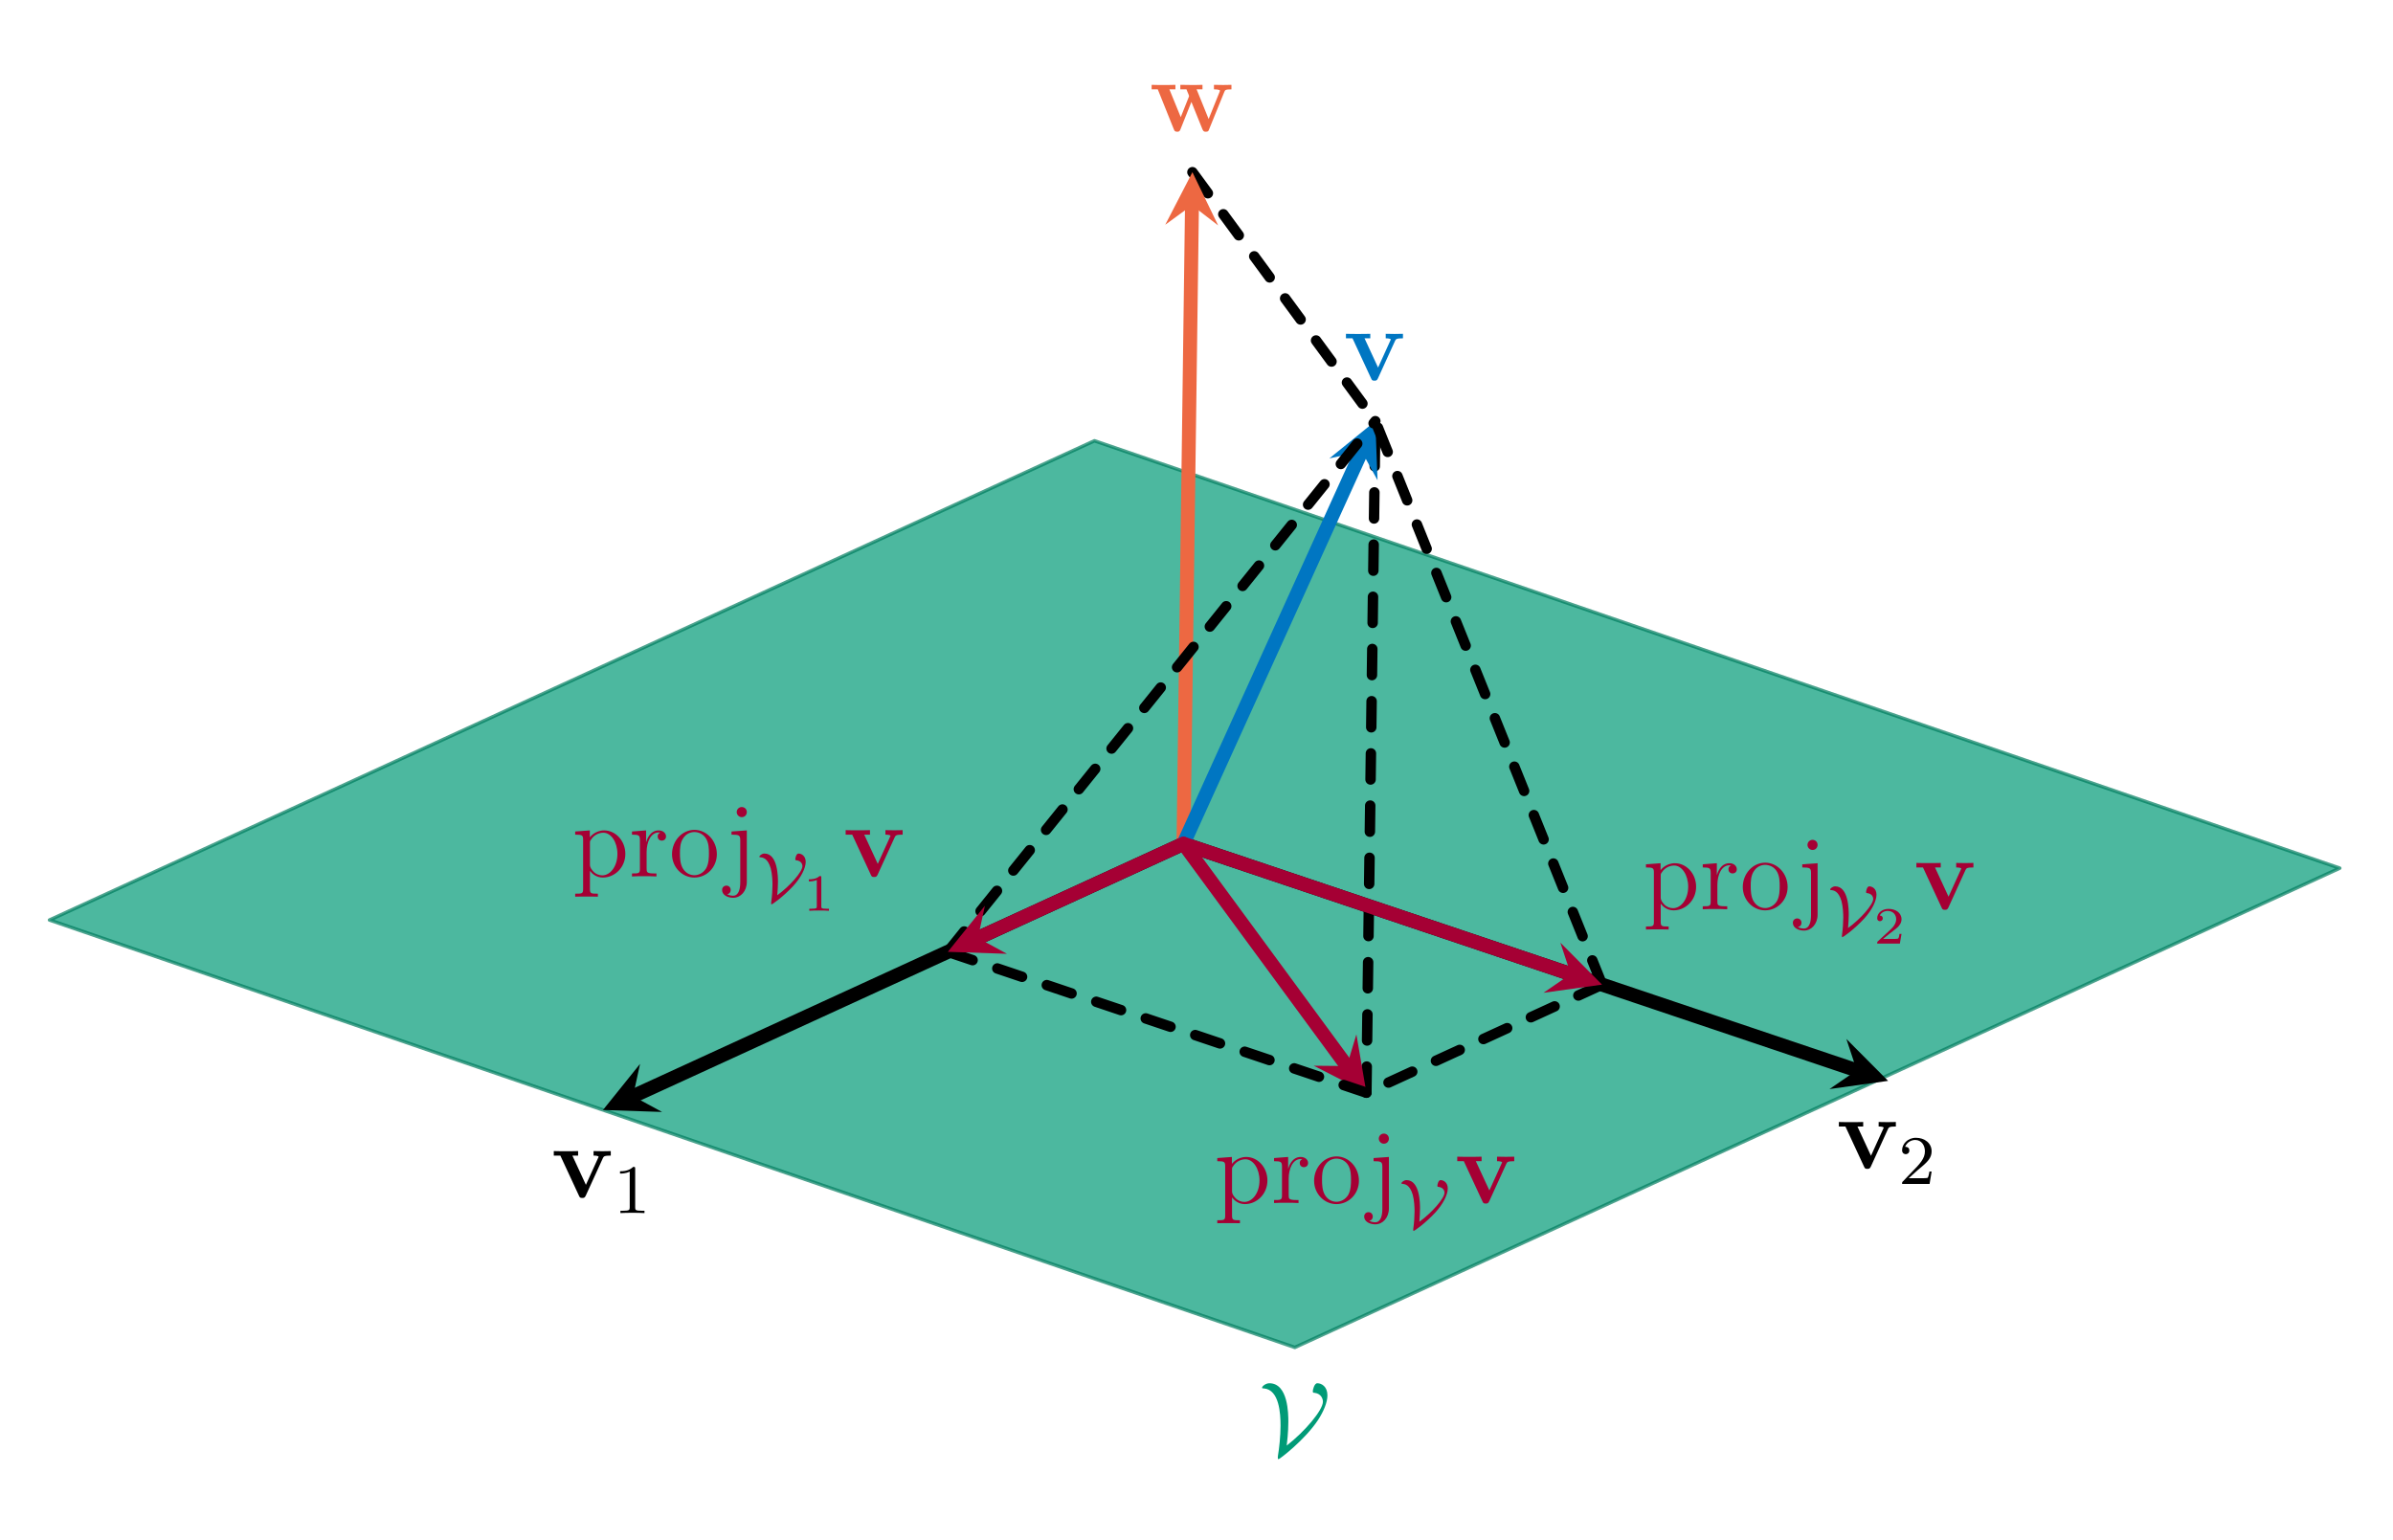
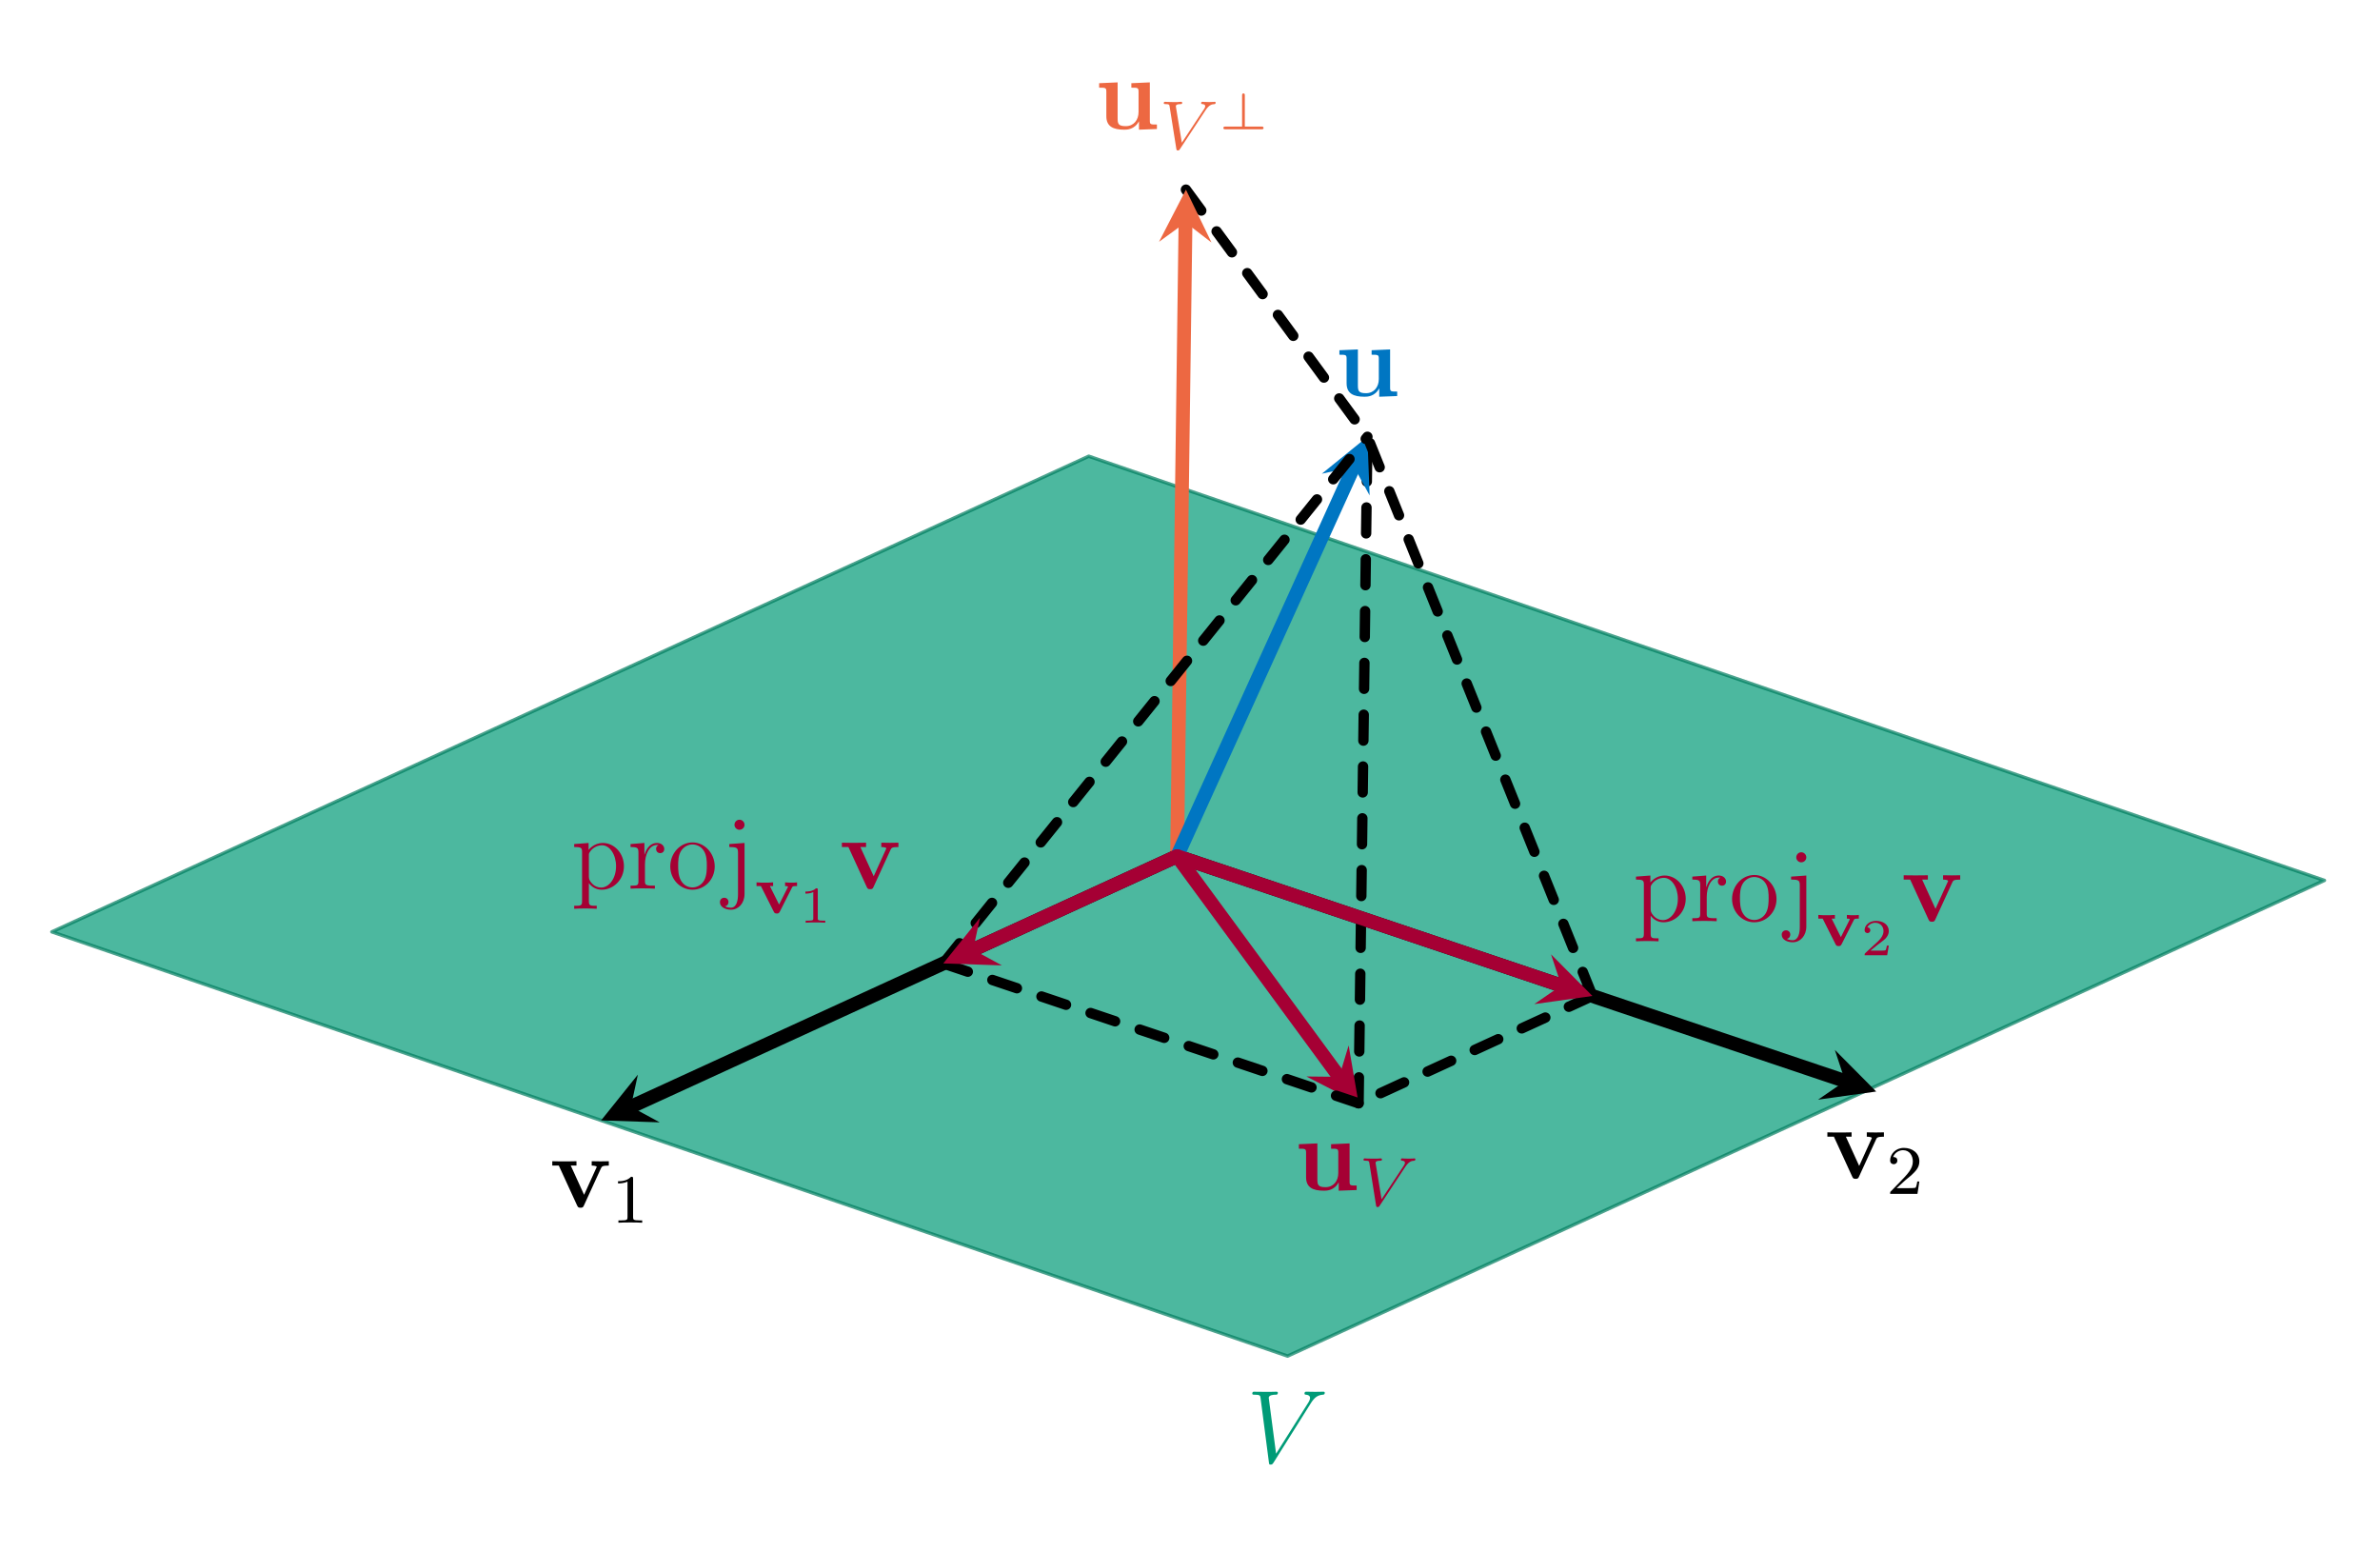
- <svg xmlns="http://www.w3.org/2000/svg" xmlns:xlink="http://www.w3.org/1999/xlink" width="273.574pt" height="175.999pt" viewBox="0 0 273.574 175.999" version="1.2">
+ <svg xmlns="http://www.w3.org/2000/svg" xmlns:xlink="http://www.w3.org/1999/xlink" width="273.574pt" height="178.302pt" viewBox="0 0 273.574 178.302" version="1.2">
  <defs>
    <g>
      <symbol overflow="visible" id="glyph0-0">
        <path style="stroke:none;" d="" />
      </symbol>
      <symbol overflow="visible" id="glyph0-1">
-         <path style="stroke:none;" d="M 3.219 -1.031 C 3.406 -2.5 3.406 -3.562 3.406 -3.75 C 3.406 -4.594 3.406 -8.156 1.234 -8.156 C 0.828 -8.156 0.406 -7.812 0.406 -7.656 C 0.406 -7.562 0.469 -7.562 0.625 -7.562 C 2.375 -7.406 2.516 -4.672 2.516 -3.312 C 2.516 -2.109 2.359 -0.688 2.219 0.125 C 2.203 0.266 2.203 0.281 2.203 0.328 C 2.203 0.391 2.203 0.531 2.281 0.531 C 2.406 0.531 5.297 -1.672 6.812 -3.969 C 7.422 -4.906 7.875 -5.969 7.875 -6.766 C 7.875 -7.781 7.203 -8.156 6.719 -8.156 C 6.375 -8.156 6.203 -7.406 6.203 -7.25 C 6.203 -7.062 6.266 -7.062 6.406 -7.062 C 7.203 -6.953 7.359 -6.328 7.359 -6.047 C 7.359 -5.078 5.281 -2.625 3.219 -1.031 Z M 3.219 -1.031 " />
+         <path style="stroke:none;" d="M 7.375 -6.812 C 7.781 -7.453 8.141 -7.734 8.75 -7.781 C 8.875 -7.797 8.969 -7.797 8.969 -8.016 C 8.969 -8.062 8.938 -8.125 8.828 -8.125 C 8.625 -8.125 8.109 -8.109 7.891 -8.109 C 7.547 -8.109 7.188 -8.125 6.859 -8.125 C 6.766 -8.125 6.641 -8.125 6.641 -7.906 C 6.641 -7.797 6.75 -7.781 6.797 -7.781 C 7.234 -7.75 7.281 -7.531 7.281 -7.391 C 7.281 -7.219 7.125 -6.938 7.109 -6.922 L 3.375 -1 L 2.531 -7.422 C 2.531 -7.766 3.156 -7.781 3.281 -7.781 C 3.469 -7.781 3.578 -7.781 3.578 -8.016 C 3.578 -8.125 3.438 -8.125 3.406 -8.125 C 3.203 -8.125 2.969 -8.109 2.766 -8.109 L 2.094 -8.109 C 1.219 -8.109 0.875 -8.125 0.859 -8.125 C 0.781 -8.125 0.641 -8.125 0.641 -7.922 C 0.641 -7.781 0.719 -7.781 0.922 -7.781 C 1.531 -7.781 1.562 -7.672 1.594 -7.375 L 2.547 -0.031 C 2.578 0.219 2.578 0.25 2.75 0.25 C 2.891 0.25 2.953 0.219 3.078 0.031 Z M 7.375 -6.812 " />
      </symbol>
      <symbol overflow="visible" id="glyph1-0">
        <path style="stroke:none;" d="" />
      </symbol>
      <symbol overflow="visible" id="glyph1-1">
-         <path style="stroke:none;" d="M 8.594 -4.5 C 8.672 -4.703 8.719 -4.781 9.406 -4.781 L 9.406 -5.297 C 9.062 -5.281 8.906 -5.281 8.469 -5.281 C 7.984 -5.281 7.828 -5.281 7.406 -5.297 L 7.406 -4.781 C 7.516 -4.781 8.094 -4.781 8.094 -4.625 C 8.094 -4.625 8.094 -4.609 8.047 -4.484 L 6.797 -1.391 L 5.422 -4.781 L 6.094 -4.781 L 6.094 -5.297 C 5.812 -5.281 5.109 -5.281 4.781 -5.281 C 4.172 -5.281 4.156 -5.281 3.562 -5.297 L 3.562 -4.781 L 4.266 -4.781 C 4.297 -4.688 4.359 -4.531 4.406 -4.422 C 4.438 -4.359 4.562 -4.078 4.562 -4.016 C 4.562 -3.984 4.531 -3.906 4.516 -3.875 L 3.609 -1.609 L 2.312 -4.781 L 3 -4.781 L 3 -5.297 C 2.719 -5.281 1.906 -5.281 1.594 -5.281 C 1.203 -5.281 0.625 -5.281 0.281 -5.297 L 0.281 -4.781 L 0.984 -4.781 L 2.812 -0.234 C 2.891 -0.031 2.938 0.062 3.203 0.062 C 3.328 0.062 3.469 0.062 3.562 -0.172 L 4.828 -3.344 L 6.094 -0.203 C 6.203 0.062 6.344 0.062 6.484 0.062 C 6.75 0.062 6.781 -0.016 6.859 -0.234 Z M 8.594 -4.5 " />
+         <path style="stroke:none;" d="M 4.203 -5.266 L 4.203 -4.75 C 4.938 -4.75 5.031 -4.75 5.031 -4.281 L 5.031 -1.953 C 5.031 -1.047 4.484 -0.328 3.562 -0.328 C 2.672 -0.328 2.625 -0.625 2.625 -1.281 L 2.625 -5.359 L 0.5 -5.266 L 0.5 -4.75 C 1.234 -4.75 1.328 -4.75 1.328 -4.281 L 1.328 -1.469 C 1.328 -0.281 2.125 0.078 3.391 0.078 C 3.672 0.078 4.562 0.078 5.078 -0.891 L 5.078 0.078 L 7.141 0 L 7.141 -0.516 C 6.406 -0.516 6.328 -0.516 6.328 -0.969 L 6.328 -5.359 Z M 4.203 -5.266 " />
      </symbol>
      <symbol overflow="visible" id="glyph1-2">
-         <path style="stroke:none;" d="M 5.906 -4.516 C 6 -4.688 6.047 -4.781 6.797 -4.781 L 6.797 -5.297 C 6.359 -5.281 6.344 -5.281 5.844 -5.281 C 5.531 -5.281 5.5 -5.281 4.828 -5.297 L 4.828 -4.781 C 5.141 -4.781 5.406 -4.734 5.406 -4.641 C 5.406 -4.625 5.406 -4.625 5.344 -4.5 L 3.953 -1.438 L 2.406 -4.781 L 3.062 -4.781 L 3.062 -5.297 C 2.797 -5.281 1.953 -5.281 1.641 -5.281 C 1.297 -5.281 0.594 -5.281 0.281 -5.297 L 0.281 -4.781 L 1.031 -4.781 L 3.141 -0.234 C 3.25 0 3.266 0.062 3.547 0.062 C 3.734 0.062 3.828 0.031 3.938 -0.203 Z M 5.906 -4.516 " />
+         <path style="stroke:none;" d="M 5.891 -4.5 C 5.984 -4.672 6.031 -4.781 6.781 -4.781 L 6.781 -5.281 C 6.344 -5.266 6.328 -5.266 5.828 -5.266 C 5.516 -5.266 5.484 -5.266 4.812 -5.281 L 4.812 -4.781 C 5.125 -4.781 5.391 -4.719 5.391 -4.625 C 5.391 -4.625 5.391 -4.609 5.328 -4.484 L 3.938 -1.422 L 2.406 -4.781 L 3.062 -4.781 L 3.062 -5.281 C 2.781 -5.266 1.953 -5.266 1.625 -5.266 C 1.281 -5.266 0.594 -5.266 0.281 -5.281 L 0.281 -4.781 L 1.031 -4.781 L 3.125 -0.219 C 3.234 0 3.266 0.062 3.531 0.062 C 3.734 0.062 3.828 0.031 3.922 -0.203 Z M 5.891 -4.5 " />
      </symbol>
      <symbol overflow="visible" id="glyph2-0">
        <path style="stroke:none;" d="" />
      </symbol>
      <symbol overflow="visible" id="glyph2-1">
-         <path style="stroke:none;" d="M 2.5 -5.062 C 2.5 -5.281 2.484 -5.281 2.266 -5.281 C 1.938 -4.969 1.516 -4.781 0.766 -4.781 L 0.766 -4.516 C 0.984 -4.516 1.406 -4.516 1.875 -4.734 L 1.875 -0.656 C 1.875 -0.359 1.844 -0.266 1.094 -0.266 L 0.812 -0.266 L 0.812 0 C 1.141 -0.031 1.828 -0.031 2.172 -0.031 C 2.531 -0.031 3.234 -0.031 3.562 0 L 3.562 -0.266 L 3.281 -0.266 C 2.516 -0.266 2.5 -0.359 2.5 -0.656 Z M 2.5 -5.062 " />
-       </symbol>
-       <symbol overflow="visible" id="glyph2-2">
-         <path style="stroke:none;" d="M 2.25 -1.625 C 2.375 -1.734 2.703 -2 2.828 -2.109 C 3.328 -2.562 3.797 -3 3.797 -3.734 C 3.797 -4.672 3 -5.281 2 -5.281 C 1.047 -5.281 0.422 -4.562 0.422 -3.859 C 0.422 -3.469 0.734 -3.406 0.844 -3.406 C 1.016 -3.406 1.25 -3.531 1.25 -3.828 C 1.25 -4.25 0.859 -4.25 0.766 -4.25 C 1 -4.828 1.531 -5.031 1.922 -5.031 C 2.656 -5.031 3.031 -4.391 3.031 -3.734 C 3.031 -2.906 2.453 -2.297 1.516 -1.344 L 0.516 -0.297 C 0.422 -0.219 0.422 -0.203 0.422 0 L 3.562 0 L 3.797 -1.422 L 3.547 -1.422 C 3.516 -1.266 3.453 -0.859 3.359 -0.719 C 3.312 -0.656 2.719 -0.656 2.578 -0.656 L 1.172 -0.656 Z M 2.25 -1.625 " />
+         <path style="stroke:none;" d="M 5.312 -4.484 C 5.719 -5.078 6.016 -5.141 6.328 -5.156 C 6.422 -5.172 6.453 -5.25 6.453 -5.312 C 6.453 -5.328 6.438 -5.422 6.344 -5.422 C 6.25 -5.422 6.281 -5.391 5.703 -5.391 C 5.188 -5.391 4.984 -5.422 4.938 -5.422 C 4.906 -5.422 4.781 -5.422 4.781 -5.266 C 4.781 -5.172 4.891 -5.156 4.922 -5.156 C 5.141 -5.141 5.25 -5.062 5.25 -4.922 C 5.25 -4.797 5.172 -4.688 5.141 -4.625 L 2.562 -0.719 L 1.891 -4.797 C 1.891 -4.875 1.875 -4.906 1.875 -4.938 C 1.875 -5.047 2 -5.156 2.406 -5.156 C 2.5 -5.156 2.609 -5.156 2.609 -5.312 C 2.609 -5.344 2.578 -5.422 2.469 -5.422 C 2.406 -5.422 2.094 -5.406 2.031 -5.391 L 1.531 -5.391 C 0.812 -5.391 0.703 -5.422 0.641 -5.422 C 0.609 -5.422 0.484 -5.422 0.484 -5.266 C 0.484 -5.156 0.594 -5.156 0.703 -5.156 C 1.109 -5.156 1.125 -5.094 1.156 -4.891 L 1.922 -0.062 C 1.953 0.109 1.953 0.172 2.109 0.172 C 2.25 0.172 2.297 0.094 2.344 0.016 Z M 5.312 -4.484 " />
      </symbol>
      <symbol overflow="visible" id="glyph3-0">
        <path style="stroke:none;" d="" />
      </symbol>
      <symbol overflow="visible" id="glyph3-1">
-         <path style="stroke:none;" d="M 2.922 1.969 C 2.156 1.969 2.016 1.969 2.016 1.438 L 2.016 -0.641 C 2.234 -0.344 2.719 0.125 3.484 0.125 C 4.859 0.125 6.062 -1.031 6.062 -2.578 C 6.062 -4.094 4.938 -5.266 3.641 -5.266 C 2.594 -5.266 2.031 -4.516 2 -4.469 L 2 -5.266 L 0.328 -5.141 L 0.328 -4.781 C 1.172 -4.781 1.234 -4.703 1.234 -4.172 L 1.234 1.438 C 1.234 1.969 1.109 1.969 0.328 1.969 L 0.328 2.312 C 0.641 2.297 1.297 2.297 1.625 2.297 C 1.969 2.297 2.609 2.297 2.922 2.312 Z M 2.016 -3.812 C 2.016 -4.031 2.016 -4.047 2.156 -4.234 C 2.5 -4.781 3.094 -5 3.547 -5 C 4.438 -5 5.156 -3.922 5.156 -2.578 C 5.156 -1.156 4.344 -0.125 3.422 -0.125 C 3.062 -0.125 2.703 -0.281 2.469 -0.5 C 2.203 -0.781 2.016 -1.016 2.016 -1.344 Z M 2.016 -3.812 " />
-       </symbol>
-       <symbol overflow="visible" id="glyph3-2">
-         <path style="stroke:none;" d="M 2 -2.781 C 2 -3.938 2.469 -5.031 3.391 -5.031 C 3.484 -5.031 3.516 -5.031 3.562 -5.016 C 3.469 -4.969 3.266 -4.891 3.266 -4.578 C 3.266 -4.219 3.547 -4.094 3.734 -4.094 C 3.969 -4.094 4.219 -4.25 4.219 -4.578 C 4.219 -4.938 3.891 -5.266 3.375 -5.266 C 2.359 -5.266 2.016 -4.172 1.953 -3.938 L 1.938 -3.938 L 1.938 -5.266 L 0.328 -5.141 L 0.328 -4.781 C 1.141 -4.781 1.234 -4.703 1.234 -4.125 L 1.234 -0.891 C 1.234 -0.344 1.109 -0.344 0.328 -0.344 L 0.328 0 C 0.672 -0.031 1.328 -0.031 1.688 -0.031 C 2 -0.031 2.859 -0.031 3.125 0 L 3.125 -0.344 L 2.891 -0.344 C 2.016 -0.344 2 -0.484 2 -0.906 Z M 2 -2.781 " />
-       </symbol>
-       <symbol overflow="visible" id="glyph3-3">
-         <path style="stroke:none;" d="M 5.484 -2.547 C 5.484 -4.094 4.312 -5.328 2.922 -5.328 C 1.5 -5.328 0.359 -4.062 0.359 -2.547 C 0.359 -1.031 1.547 0.125 2.906 0.125 C 4.328 0.125 5.484 -1.047 5.484 -2.547 Z M 2.922 -0.141 C 2.484 -0.141 1.953 -0.328 1.594 -0.922 C 1.281 -1.453 1.266 -2.156 1.266 -2.656 C 1.266 -3.109 1.266 -3.844 1.641 -4.375 C 1.969 -4.891 2.5 -5.078 2.906 -5.078 C 3.375 -5.078 3.875 -4.875 4.203 -4.406 C 4.578 -3.859 4.578 -3.109 4.578 -2.656 C 4.578 -2.25 4.578 -1.5 4.266 -0.938 C 3.922 -0.375 3.375 -0.141 2.922 -0.141 Z M 2.922 -0.141 " />
-       </symbol>
-       <symbol overflow="visible" id="glyph3-4">
-         <path style="stroke:none;" d="M 2.422 -7.359 C 2.422 -7.719 2.141 -7.938 1.844 -7.938 C 1.516 -7.938 1.266 -7.672 1.266 -7.359 C 1.266 -7.047 1.531 -6.781 1.844 -6.781 C 2.203 -6.781 2.422 -7.062 2.422 -7.359 Z M 0.672 -5.141 L 0.672 -4.781 C 1.562 -4.781 1.672 -4.703 1.672 -4.125 L 1.672 0.656 C 1.672 1.312 1.547 2.203 0.844 2.203 C 0.828 2.203 0.453 2.203 0.172 2.031 C 0.484 1.969 0.578 1.75 0.578 1.547 C 0.578 1.266 0.375 1.047 0.094 1.047 C -0.203 1.047 -0.406 1.266 -0.406 1.547 C -0.406 2.125 0.234 2.438 0.859 2.438 C 1.719 2.438 2.422 1.688 2.422 0.609 L 2.422 -5.266 Z M 0.672 -5.141 " />
+         <path style="stroke:none;" d="M 3.016 -3.891 C 3.016 -3.984 3.016 -4.125 2.859 -4.125 C 2.703 -4.125 2.703 -3.984 2.703 -3.891 L 2.703 -0.312 L 0.797 -0.312 C 0.703 -0.312 0.547 -0.312 0.547 -0.156 C 0.547 0 0.703 0 0.797 0 L 4.922 0 C 5.031 0 5.172 0 5.172 -0.156 C 5.172 -0.312 5.031 -0.312 4.922 -0.312 L 3.016 -0.312 Z M 3.016 -3.891 " />
      </symbol>
      <symbol overflow="visible" id="glyph4-0">
        <path style="stroke:none;" d="" />
      </symbol>
      <symbol overflow="visible" id="glyph4-1">
-         <path style="stroke:none;" d="M 2.328 -0.672 C 2.375 -1.312 2.406 -1.672 2.406 -2.172 C 2.406 -2.734 2.406 -5.438 0.859 -5.438 C 0.562 -5.438 0.281 -5.188 0.281 -5.078 C 0.281 -5.016 0.344 -5.016 0.375 -5.016 C 0.656 -4.984 1.234 -4.938 1.578 -3.75 C 1.75 -3.109 1.781 -2.281 1.781 -1.875 C 1.781 -1.344 1.734 -0.562 1.641 0.078 C 1.625 0.219 1.625 0.234 1.625 0.25 C 1.625 0.312 1.641 0.375 1.688 0.375 C 1.75 0.375 2.984 -0.469 4.156 -1.734 C 5.047 -2.703 5.578 -3.766 5.578 -4.484 C 5.578 -5.188 5.078 -5.438 4.75 -5.438 C 4.5 -5.438 4.391 -4.922 4.391 -4.812 C 4.391 -4.672 4.438 -4.672 4.484 -4.672 C 5.203 -4.594 5.203 -4.047 5.203 -4 C 5.203 -3.344 3.734 -1.688 2.328 -0.672 Z M 2.328 -0.672 " />
+         <path style="stroke:none;" d="M 2.5 -5.062 C 2.5 -5.266 2.469 -5.281 2.266 -5.281 C 1.938 -4.953 1.516 -4.766 0.766 -4.766 L 0.766 -4.516 C 0.969 -4.516 1.406 -4.516 1.859 -4.719 L 1.859 -0.656 C 1.859 -0.359 1.844 -0.266 1.094 -0.266 L 0.812 -0.266 L 0.812 0 C 1.141 -0.031 1.812 -0.031 2.172 -0.031 C 2.531 -0.031 3.219 -0.031 3.547 0 L 3.547 -0.266 L 3.266 -0.266 C 2.516 -0.266 2.5 -0.359 2.5 -0.656 Z M 2.5 -5.062 " />
+       </symbol>
+       <symbol overflow="visible" id="glyph4-2">
+         <path style="stroke:none;" d="M 2.234 -1.625 C 2.359 -1.734 2.703 -2 2.828 -2.109 C 3.312 -2.562 3.781 -3 3.781 -3.719 C 3.781 -4.672 3 -5.281 2 -5.281 C 1.047 -5.281 0.422 -4.562 0.422 -3.844 C 0.422 -3.453 0.734 -3.406 0.844 -3.406 C 1.016 -3.406 1.25 -3.531 1.25 -3.828 C 1.25 -4.234 0.859 -4.234 0.766 -4.234 C 0.984 -4.812 1.531 -5.016 1.906 -5.016 C 2.656 -5.016 3.031 -4.391 3.031 -3.719 C 3.031 -2.891 2.453 -2.297 1.516 -1.328 L 0.516 -0.297 C 0.422 -0.219 0.422 -0.203 0.422 0 L 3.562 0 L 3.781 -1.422 L 3.547 -1.422 C 3.516 -1.266 3.453 -0.859 3.359 -0.719 C 3.312 -0.656 2.703 -0.656 2.578 -0.656 L 1.172 -0.656 Z M 2.234 -1.625 " />
      </symbol>
      <symbol overflow="visible" id="glyph5-0">
        <path style="stroke:none;" d="" />
      </symbol>
      <symbol overflow="visible" id="glyph5-1">
-         <path style="stroke:none;" d="M 2.141 -3.797 C 2.141 -3.969 2.125 -3.969 1.938 -3.969 C 1.547 -3.594 0.938 -3.594 0.719 -3.594 L 0.719 -3.359 C 0.875 -3.359 1.266 -3.359 1.625 -3.516 L 1.625 -0.5 C 1.625 -0.312 1.625 -0.234 1.016 -0.234 L 0.766 -0.234 L 0.766 0 C 1.094 -0.031 1.547 -0.031 1.891 -0.031 C 2.219 -0.031 2.688 -0.031 3.016 0 L 3.016 -0.234 L 2.75 -0.234 C 2.141 -0.234 2.141 -0.312 2.141 -0.5 Z M 2.141 -3.797 " />
+         <path style="stroke:none;" d="M 2.922 1.969 C 2.156 1.969 2.016 1.969 2.016 1.422 L 2.016 -0.641 C 2.219 -0.344 2.719 0.125 3.484 0.125 C 4.844 0.125 6.047 -1.031 6.047 -2.578 C 6.047 -4.078 4.922 -5.25 3.625 -5.25 C 2.578 -5.25 2.031 -4.5 1.984 -4.453 L 1.984 -5.25 L 0.328 -5.125 L 0.328 -4.781 C 1.172 -4.781 1.234 -4.688 1.234 -4.172 L 1.234 1.422 C 1.234 1.969 1.109 1.969 0.328 1.969 L 0.328 2.312 C 0.641 2.281 1.281 2.281 1.625 2.281 C 1.969 2.281 2.609 2.281 2.922 2.312 Z M 2.016 -3.797 C 2.016 -4.031 2.016 -4.031 2.141 -4.234 C 2.5 -4.766 3.078 -4.984 3.531 -4.984 C 4.422 -4.984 5.141 -3.906 5.141 -2.578 C 5.141 -1.156 4.328 -0.125 3.422 -0.125 C 3.047 -0.125 2.703 -0.281 2.469 -0.5 C 2.188 -0.781 2.016 -1.016 2.016 -1.344 Z M 2.016 -3.797 " />
      </symbol>
      <symbol overflow="visible" id="glyph5-2">
-         <path style="stroke:none;" d="M 3.219 -1.109 L 2.984 -1.109 C 2.984 -1.031 2.922 -0.641 2.828 -0.578 C 2.781 -0.531 2.297 -0.531 2.219 -0.531 L 1.109 -0.531 L 1.875 -1.156 C 2.078 -1.312 2.609 -1.703 2.781 -1.875 C 2.969 -2.062 3.219 -2.359 3.219 -2.781 C 3.219 -3.531 2.531 -3.969 1.734 -3.969 C 0.969 -3.969 0.438 -3.469 0.438 -2.906 C 0.438 -2.594 0.688 -2.562 0.75 -2.562 C 0.906 -2.562 1.078 -2.672 1.078 -2.891 C 1.078 -3.016 1 -3.203 0.734 -3.203 C 0.875 -3.516 1.234 -3.734 1.641 -3.734 C 2.281 -3.734 2.609 -3.266 2.609 -2.781 C 2.609 -2.359 2.328 -1.922 1.906 -1.547 L 0.5 -0.25 C 0.438 -0.188 0.438 -0.188 0.438 0 L 3.031 0 Z M 3.219 -1.109 " />
+         <path style="stroke:none;" d="M 1.984 -2.781 C 1.984 -3.922 2.469 -5.016 3.375 -5.016 C 3.484 -5.016 3.5 -5.016 3.547 -5 C 3.453 -4.953 3.266 -4.875 3.266 -4.562 C 3.266 -4.219 3.531 -4.078 3.734 -4.078 C 3.969 -4.078 4.203 -4.234 4.203 -4.562 C 4.203 -4.922 3.875 -5.25 3.375 -5.25 C 2.359 -5.25 2.016 -4.156 1.938 -3.922 L 1.922 -3.922 L 1.922 -5.25 L 0.328 -5.125 L 0.328 -4.781 C 1.141 -4.781 1.234 -4.688 1.234 -4.109 L 1.234 -0.875 C 1.234 -0.344 1.109 -0.344 0.328 -0.344 L 0.328 0 C 0.672 -0.031 1.328 -0.031 1.672 -0.031 C 2 -0.031 2.844 -0.031 3.125 0 L 3.125 -0.344 L 2.875 -0.344 C 2.016 -0.344 1.984 -0.469 1.984 -0.906 Z M 1.984 -2.781 " />
+       </symbol>
+       <symbol overflow="visible" id="glyph5-3">
+         <path style="stroke:none;" d="M 5.469 -2.547 C 5.469 -4.078 4.297 -5.312 2.922 -5.312 C 1.484 -5.312 0.359 -4.047 0.359 -2.547 C 0.359 -1.031 1.547 0.125 2.906 0.125 C 4.312 0.125 5.469 -1.047 5.469 -2.547 Z M 2.922 -0.141 C 2.469 -0.141 1.938 -0.328 1.594 -0.922 C 1.281 -1.453 1.266 -2.156 1.266 -2.656 C 1.266 -3.109 1.266 -3.828 1.625 -4.375 C 1.969 -4.875 2.484 -5.078 2.906 -5.078 C 3.375 -5.078 3.875 -4.859 4.188 -4.391 C 4.562 -3.844 4.562 -3.094 4.562 -2.656 C 4.562 -2.234 4.562 -1.5 4.25 -0.938 C 3.922 -0.375 3.375 -0.141 2.922 -0.141 Z M 2.922 -0.141 " />
+       </symbol>
+       <symbol overflow="visible" id="glyph5-4">
+         <path style="stroke:none;" d="M 2.422 -7.328 C 2.422 -7.688 2.125 -7.922 1.844 -7.922 C 1.516 -7.922 1.266 -7.656 1.266 -7.328 C 1.266 -7.031 1.531 -6.766 1.828 -6.766 C 2.188 -6.766 2.422 -7.047 2.422 -7.328 Z M 0.672 -5.125 L 0.672 -4.781 C 1.562 -4.781 1.672 -4.688 1.672 -4.109 L 1.672 0.656 C 1.672 1.312 1.531 2.188 0.844 2.188 C 0.828 2.188 0.453 2.188 0.172 2.031 C 0.484 1.969 0.578 1.734 0.578 1.531 C 0.578 1.266 0.375 1.047 0.094 1.047 C -0.203 1.047 -0.406 1.266 -0.406 1.547 C -0.406 2.125 0.234 2.422 0.859 2.422 C 1.719 2.422 2.422 1.688 2.422 0.609 L 2.422 -5.25 Z M 0.672 -5.125 " />
+       </symbol>
+       <symbol overflow="visible" id="glyph6-0">
+         <path style="stroke:none;" d="" />
+       </symbol>
+       <symbol overflow="visible" id="glyph6-1">
+         <path style="stroke:none;" d="M 4.312 -2.938 C 4.375 -3.078 4.391 -3.109 4.891 -3.109 L 4.891 -3.531 C 4.594 -3.5 4.578 -3.5 4.234 -3.5 C 4.172 -3.5 3.75 -3.5 3.516 -3.531 L 3.516 -3.109 C 3.719 -3.109 3.781 -3.094 3.859 -3.047 C 3.844 -3.031 3.844 -3.016 3.812 -2.938 L 2.828 -0.984 L 1.766 -3.109 L 2.141 -3.109 L 2.141 -3.531 C 1.656 -3.5 1.578 -3.5 1.172 -3.5 C 0.906 -3.5 0.578 -3.5 0.234 -3.531 L 0.234 -3.109 L 0.734 -3.109 L 2.203 -0.188 C 2.281 -0.047 2.312 0.047 2.562 0.047 C 2.688 0.047 2.812 0.047 2.922 -0.188 Z M 4.312 -2.938 " />
+       </symbol>
+       <symbol overflow="visible" id="glyph7-0">
+         <path style="stroke:none;" d="" />
+       </symbol>
+       <symbol overflow="visible" id="glyph7-1">
+         <path style="stroke:none;" d="M 2.141 -3.781 C 2.141 -3.953 2.109 -3.953 1.938 -3.953 C 1.547 -3.578 0.938 -3.578 0.719 -3.578 L 0.719 -3.344 C 0.875 -3.344 1.266 -3.344 1.625 -3.516 L 1.625 -0.5 C 1.625 -0.312 1.625 -0.234 1.016 -0.234 L 0.75 -0.234 L 0.75 0 C 1.078 -0.031 1.547 -0.031 1.875 -0.031 C 2.219 -0.031 2.672 -0.031 3 0 L 3 -0.234 L 2.75 -0.234 C 2.141 -0.234 2.141 -0.312 2.141 -0.5 Z M 2.141 -3.781 " />
+       </symbol>
+       <symbol overflow="visible" id="glyph7-2">
+         <path style="stroke:none;" d="M 3.203 -1.109 L 2.984 -1.109 C 2.969 -1.031 2.906 -0.641 2.828 -0.578 C 2.781 -0.531 2.297 -0.531 2.219 -0.531 L 1.094 -0.531 L 1.859 -1.156 C 2.062 -1.312 2.594 -1.703 2.781 -1.875 C 2.953 -2.047 3.203 -2.359 3.203 -2.781 C 3.203 -3.531 2.531 -3.953 1.734 -3.953 C 0.969 -3.953 0.422 -3.453 0.422 -2.891 C 0.422 -2.594 0.688 -2.547 0.75 -2.547 C 0.906 -2.547 1.078 -2.656 1.078 -2.875 C 1.078 -3 1 -3.203 0.734 -3.203 C 0.875 -3.5 1.234 -3.734 1.641 -3.734 C 2.266 -3.734 2.594 -3.266 2.594 -2.781 C 2.594 -2.359 2.328 -1.922 1.906 -1.547 L 0.5 -0.25 C 0.438 -0.188 0.422 -0.188 0.422 0 L 3.016 0 Z M 3.203 -1.109 " />
      </symbol>
    </g>
-     <clipPath id="clip1">
-       <path d="M 112 0.137 L 159 0.137 L 159 119 L 112 119 Z M 112 0.137 " />
-     </clipPath>
  </defs>
  <g id="surface1">
-     <path style="fill-rule:nonzero;fill:rgb(0%,60.782%,46.666%);fill-opacity:0.7;stroke-width:0.399;stroke-linecap:butt;stroke-linejoin:round;stroke:rgb(0%,48.624%,37.331%);stroke-opacity:0.7;stroke-miterlimit:10;" d="M 1.276 62.158 L -118.371 7.279 L 24.218 -41.664 L 143.865 13.218 Z M 1.276 62.158 " transform="matrix(0.998445,0,0,-0.998445,123.8471,112.4554)" />
+     <path style="fill-rule:nonzero;fill:rgb(0%,60.782%,46.666%);fill-opacity:0.7;stroke-width:0.399;stroke-linecap:butt;stroke-linejoin:round;stroke:rgb(0%,48.624%,37.331%);stroke-opacity:0.7;stroke-miterlimit:10;" d="M 1.276 62.158 L -118.374 7.28 L 24.221 -41.665 L 143.867 13.217 Z M 1.276 62.158 " transform="matrix(0.996101,0,0,-0.996101,123.8775,114.3494)" />
    <g style="fill:rgb(0%,60.782%,46.666%);fill-opacity:1;">
-       <use xlink:href="#glyph0-1" x="143.88" y="166.306" />
+       <use xlink:href="#glyph0-1" x="143.307" y="168.073" />
    </g>
-     <path style="fill:none;stroke-width:1.196;stroke-linecap:round;stroke-linejoin:miter;stroke:rgb(0%,0%,0%);stroke-opacity:1;stroke-dasharray:2.989,2.989;stroke-miterlimit:10;" d="M 32.414 -12.494 L 33.435 64.403 " transform="matrix(0.998445,0,0,-0.998445,123.8471,112.4554)" />
-     <path style="fill:none;stroke-width:1.196;stroke-linecap:round;stroke-linejoin:miter;stroke:rgb(0%,0%,0%);stroke-opacity:1;stroke-dasharray:2.989,2.989;stroke-miterlimit:10;" d="M 12.493 92.912 L 33.435 64.403 " transform="matrix(0.998445,0,0,-0.998445,123.8471,112.4554)" />
-     <g clip-path="url(#clip1)" clip-rule="nonzero">
-       <path style="fill:none;stroke-width:1.594;stroke-linecap:round;stroke-linejoin:miter;stroke:rgb(92.94%,40.784%,25.882%);stroke-opacity:1;stroke-miterlimit:10;" d="M 11.471 16.015 L 12.442 89.129 " transform="matrix(0.998445,0,0,-0.998445,123.8471,112.4554)" />
+     <path style="fill:none;stroke-width:1.196;stroke-linecap:round;stroke-linejoin:miter;stroke:rgb(0%,0%,0%);stroke-opacity:1;stroke-dasharray:2.989,2.989;stroke-miterlimit:10;" d="M 32.413 -12.496 L 33.433 64.401 " transform="matrix(0.996101,0,0,-0.996101,123.8775,114.3494)" />
+     <path style="fill:none;stroke-width:1.196;stroke-linecap:round;stroke-linejoin:miter;stroke:rgb(0%,0%,0%);stroke-opacity:1;stroke-dasharray:2.989,2.989;stroke-miterlimit:10;" d="M 12.491 92.915 L 33.433 64.401 " transform="matrix(0.996101,0,0,-0.996101,123.8775,114.3494)" />
+     <path style="fill:none;stroke-width:1.594;stroke-linecap:round;stroke-linejoin:miter;stroke:rgb(92.94%,40.784%,25.882%);stroke-opacity:1;stroke-miterlimit:10;" d="M 11.472 16.013 L 12.441 89.127 " transform="matrix(0.996101,0,0,-0.996101,123.8775,114.3494)" />
+     <path style=" stroke:none;fill-rule:nonzero;fill:rgb(92.94%,40.784%,25.882%);fill-opacity:1;" d="M 136.32 21.797 L 133.223 27.793 L 136.27 25.57 L 139.258 27.871 " />
+     <g style="fill:rgb(92.94%,40.784%,25.882%);fill-opacity:1;">
+       <use xlink:href="#glyph1-1" x="125.843" y="14.827" />
    </g>
-     <path style=" stroke:none;fill-rule:nonzero;fill:rgb(92.94%,40.784%,25.882%);fill-opacity:1;" d="M 136.32 19.688 L 133.215 25.695 L 136.27 23.465 L 139.262 25.773 " />
    <g style="fill:rgb(92.94%,40.784%,25.882%);fill-opacity:1;">
-       <use xlink:href="#glyph1-1" x="131.377" y="14.997" />
+       <use xlink:href="#glyph2-1" x="133.286" y="17.12" />
    </g>
-     <path style="fill:none;stroke-width:1.594;stroke-linecap:round;stroke-linejoin:miter;stroke:rgb(0%,0%,0%);stroke-opacity:1;stroke-miterlimit:10;" d="M 11.471 16.015 L -51.556 -12.897 " transform="matrix(0.998445,0,0,-0.998445,123.8471,112.4554)" />
-     <path style=" stroke:none;fill-rule:nonzero;fill:rgb(0%,0%,0%);fill-opacity:1;" d="M 68.934 126.906 L 75.691 127.133 L 72.371 125.332 L 73.172 121.637 " />
+     <g style="fill:rgb(92.94%,40.784%,25.882%);fill-opacity:1;">
+       <use xlink:href="#glyph3-1" x="140.072" y="14.86" />
+     </g>
+     <path style="fill:none;stroke-width:1.594;stroke-linecap:round;stroke-linejoin:miter;stroke:rgb(0%,0%,0%);stroke-opacity:1;stroke-miterlimit:10;" d="M 11.472 16.013 L -51.559 -12.896 " transform="matrix(0.996101,0,0,-0.996101,123.8775,114.3494)" />
+     <path style=" stroke:none;fill-rule:nonzero;fill:rgb(0%,0%,0%);fill-opacity:1;" d="M 69.094 128.766 L 75.836 128.992 L 72.52 127.195 L 73.32 123.508 " />
    <g style="fill:rgb(0%,0%,0%);fill-opacity:1;">
-       <use xlink:href="#glyph1-2" x="63.029" y="136.903" />
+       <use xlink:href="#glyph1-2" x="63.202" y="138.74" />
    </g>
    <g style="fill:rgb(0%,0%,0%);fill-opacity:1;">
-       <use xlink:href="#glyph2-1" x="70.116" y="138.694" />
+       <use xlink:href="#glyph4-1" x="70.272" y="140.526" />
    </g>
-     <path style="fill:none;stroke-width:1.594;stroke-linecap:round;stroke-linejoin:miter;stroke:rgb(0%,0%,0%);stroke-opacity:1;stroke-miterlimit:10;" d="M 11.471 16.015 L 88.56 -9.935 " transform="matrix(0.998445,0,0,-0.998445,123.8471,112.4554)" />
-     <path style=" stroke:none;fill-rule:nonzero;fill:rgb(0%,0%,0%);fill-opacity:1;" d="M 215.852 123.578 L 211.082 118.785 L 212.27 122.375 L 209.152 124.516 " />
+     <path style="fill:none;stroke-width:1.594;stroke-linecap:round;stroke-linejoin:miter;stroke:rgb(0%,0%,0%);stroke-opacity:1;stroke-miterlimit:10;" d="M 11.472 16.013 L 88.558 -9.935 " transform="matrix(0.996101,0,0,-0.996101,123.8775,114.3494)" />
+     <path style=" stroke:none;fill-rule:nonzero;fill:rgb(0%,0%,0%);fill-opacity:1;" d="M 215.664 125.449 L 210.91 120.664 L 212.09 124.246 L 208.984 126.383 " />
    <g style="fill:rgb(0%,0%,0%);fill-opacity:1;">
-       <use xlink:href="#glyph1-2" x="209.943" y="133.577" />
+       <use xlink:href="#glyph1-2" x="209.771" y="135.421" />
    </g>
    <g style="fill:rgb(0%,0%,0%);fill-opacity:1;">
-       <use xlink:href="#glyph2-2" x="217.031" y="135.367" />
+       <use xlink:href="#glyph4-2" x="216.843" y="137.207" />
    </g>
-     <path style="fill:none;stroke-width:1.594;stroke-linecap:round;stroke-linejoin:miter;stroke:rgb(64.705%,0%,20.392%);stroke-opacity:1;stroke-miterlimit:10;" d="M 11.471 16.015 L 30.172 -9.442 " transform="matrix(0.998445,0,0,-0.998445,123.8471,112.4554)" />
-     <path style=" stroke:none;fill-rule:nonzero;fill:rgb(64.705%,0%,20.392%);fill-opacity:1;" d="M 156.211 124.93 L 155.066 118.266 L 153.973 121.883 L 150.195 121.848 " />
+     <path style="fill:none;stroke-width:1.594;stroke-linecap:round;stroke-linejoin:miter;stroke:rgb(64.705%,0%,20.392%);stroke-opacity:1;stroke-miterlimit:10;" d="M 11.472 16.013 L 30.174 -9.445 " transform="matrix(0.996101,0,0,-0.996101,123.8775,114.3494)" />
+     <path style=" stroke:none;fill-rule:nonzero;fill:rgb(64.705%,0%,20.392%);fill-opacity:1;" d="M 156.164 126.797 L 155.023 120.148 L 153.934 123.758 L 150.164 123.719 " />
    <g style="fill:rgb(64.705%,0%,20.392%);fill-opacity:1;">
-       <use xlink:href="#glyph3-1" x="138.833" y="137.544" />
-       <use xlink:href="#glyph3-2" x="145.326" y="137.544" />
-       <use xlink:href="#glyph3-3" x="149.872" y="137.544" />
+       <use xlink:href="#glyph1-1" x="148.802" y="136.769" />
    </g>
    <g style="fill:rgb(64.705%,0%,20.392%);fill-opacity:1;">
-       <use xlink:href="#glyph3-4" x="156.361" y="137.544" />
+       <use xlink:href="#glyph2-1" x="156.245" y="138.555" />
+     </g>
+     <path style="fill:none;stroke-width:1.594;stroke-linecap:round;stroke-linejoin:miter;stroke:rgb(0%,46.274%,76.076%);stroke-opacity:1;stroke-miterlimit:10;" d="M 11.472 16.013 L 31.868 60.954 " transform="matrix(0.996101,0,0,-0.996101,123.8775,114.3494)" />
+     <path style=" stroke:none;fill-rule:nonzero;fill:rgb(0%,46.274%,76.076%);fill-opacity:1;" d="M 157.18 50.199 L 151.941 54.445 L 155.621 53.633 L 157.434 56.938 " />
+     <g style="fill:rgb(0%,46.274%,76.076%);fill-opacity:1;">
+       <use xlink:href="#glyph1-1" x="153.46" y="45.518" />
+     </g>
+     <path style="fill:none;stroke-width:1.196;stroke-linecap:round;stroke-linejoin:miter;stroke:rgb(0%,0%,0%);stroke-opacity:1;stroke-dasharray:2.989,2.989;stroke-miterlimit:10;" d="M -15.512 3.637 L 33.433 64.401 " transform="matrix(0.996101,0,0,-0.996101,123.8775,114.3494)" />
+     <path style="fill:none;stroke-width:1.196;stroke-linecap:round;stroke-linejoin:miter;stroke:rgb(0%,0%,0%);stroke-opacity:1;stroke-dasharray:2.989,2.989;stroke-miterlimit:10;" d="M -15.512 3.637 L 32.413 -12.496 " transform="matrix(0.996101,0,0,-0.996101,123.8775,114.3494)" />
+     <path style="fill:none;stroke-width:1.196;stroke-linecap:round;stroke-linejoin:miter;stroke:rgb(0%,0%,0%);stroke-opacity:1;stroke-dasharray:2.989,2.989;stroke-miterlimit:10;" d="M 59.397 -0.116 L 33.433 64.401 " transform="matrix(0.996101,0,0,-0.996101,123.8775,114.3494)" />
+     <path style="fill:none;stroke-width:1.196;stroke-linecap:round;stroke-linejoin:miter;stroke:rgb(0%,0%,0%);stroke-opacity:1;stroke-dasharray:2.989,2.989;stroke-miterlimit:10;" d="M 59.397 -0.116 L 32.413 -12.496 " transform="matrix(0.996101,0,0,-0.996101,123.8775,114.3494)" />
+     <path style="fill:none;stroke-width:1.594;stroke-linecap:round;stroke-linejoin:miter;stroke:rgb(64.705%,0%,20.392%);stroke-opacity:1;stroke-miterlimit:10;" d="M 11.472 16.013 L -12.069 5.217 " transform="matrix(0.996101,0,0,-0.996101,123.8775,114.3494)" />
+     <path style=" stroke:none;fill-rule:nonzero;fill:rgb(64.705%,0%,20.392%);fill-opacity:1;" d="M 108.426 110.727 L 115.168 110.953 L 111.855 109.152 L 112.652 105.469 " />
+     <g style="fill:rgb(64.705%,0%,20.392%);fill-opacity:1;">
+       <use xlink:href="#glyph5-1" x="65.673" y="102.131" />
+       <use xlink:href="#glyph5-2" x="72.152" y="102.131" />
+       <use xlink:href="#glyph5-3" x="76.686" y="102.131" />
    </g>
    <g style="fill:rgb(64.705%,0%,20.392%);fill-opacity:1;">
-       <use xlink:href="#glyph4-1" x="159.935" y="140.363" />
+       <use xlink:href="#glyph5-4" x="83.16" y="102.131" />
    </g>
    <g style="fill:rgb(64.705%,0%,20.392%);fill-opacity:1;">
-       <use xlink:href="#glyph1-2" x="166.316" y="137.544" />
-     </g>
-     <path style="fill:none;stroke-width:1.594;stroke-linecap:round;stroke-linejoin:miter;stroke:rgb(0%,46.274%,76.076%);stroke-opacity:1;stroke-miterlimit:10;" d="M 11.471 16.015 L 31.87 60.956 " transform="matrix(0.998445,0,0,-0.998445,123.8471,112.4554)" />
-     <path style=" stroke:none;fill-rule:nonzero;fill:rgb(0%,46.274%,76.076%);fill-opacity:1;" d="M 157.23 48.152 L 151.977 52.41 L 155.668 51.594 L 157.484 54.91 " />
-     <g style="fill:rgb(0%,46.274%,76.076%);fill-opacity:1;">
-       <use xlink:href="#glyph1-2" x="153.592" y="43.462" />
-     </g>
-     <path style="fill:none;stroke-width:1.196;stroke-linecap:round;stroke-linejoin:miter;stroke:rgb(0%,0%,0%);stroke-opacity:1;stroke-dasharray:2.989,2.989;stroke-miterlimit:10;" d="M -15.512 3.637 L 33.435 64.403 " transform="matrix(0.998445,0,0,-0.998445,123.8471,112.4554)" />
-     <path style="fill:none;stroke-width:1.196;stroke-linecap:round;stroke-linejoin:miter;stroke:rgb(0%,0%,0%);stroke-opacity:1;stroke-dasharray:2.989,2.989;stroke-miterlimit:10;" d="M -15.512 3.637 L 32.414 -12.494 " transform="matrix(0.998445,0,0,-0.998445,123.8471,112.4554)" />
-     <path style="fill:none;stroke-width:1.196;stroke-linecap:round;stroke-linejoin:miter;stroke:rgb(0%,0%,0%);stroke-opacity:1;stroke-dasharray:2.989,2.989;stroke-miterlimit:10;" d="M 59.398 -0.119 L 33.435 64.403 " transform="matrix(0.998445,0,0,-0.998445,123.8471,112.4554)" />
-     <path style="fill:none;stroke-width:1.196;stroke-linecap:round;stroke-linejoin:miter;stroke:rgb(0%,0%,0%);stroke-opacity:1;stroke-dasharray:2.989,2.989;stroke-miterlimit:10;" d="M 59.398 -0.119 L 32.414 -12.494 " transform="matrix(0.998445,0,0,-0.998445,123.8471,112.4554)" />
-     <path style="fill:none;stroke-width:1.594;stroke-linecap:round;stroke-linejoin:miter;stroke:rgb(64.705%,0%,20.392%);stroke-opacity:1;stroke-miterlimit:10;" d="M 11.471 16.015 L -12.069 5.217 " transform="matrix(0.998445,0,0,-0.998445,123.8471,112.4554)" />
-     <path style=" stroke:none;fill-rule:nonzero;fill:rgb(64.705%,0%,20.392%);fill-opacity:1;" d="M 108.359 108.824 L 115.117 109.051 L 111.797 107.246 L 112.598 103.555 " />
-     <g style="fill:rgb(64.705%,0%,20.392%);fill-opacity:1;">
-       <use xlink:href="#glyph3-1" x="65.429" y="100.208" />
-       <use xlink:href="#glyph3-2" x="71.923" y="100.208" />
-       <use xlink:href="#glyph3-3" x="76.468" y="100.208" />
+       <use xlink:href="#glyph6-1" x="86.727" y="104.942" />
    </g>
    <g style="fill:rgb(64.705%,0%,20.392%);fill-opacity:1;">
-       <use xlink:href="#glyph3-4" x="82.957" y="100.208" />
+       <use xlink:href="#glyph7-1" x="91.86" y="106.045" />
    </g>
    <g style="fill:rgb(64.705%,0%,20.392%);fill-opacity:1;">
-       <use xlink:href="#glyph4-1" x="86.532" y="103.026" />
+       <use xlink:href="#glyph1-2" x="96.491" y="102.131" />
+     </g>
+     <path style="fill:none;stroke-width:1.594;stroke-linecap:round;stroke-linejoin:miter;stroke:rgb(64.705%,0%,20.392%);stroke-opacity:1;stroke-miterlimit:10;" d="M 11.472 16.013 L 55.809 1.092 " transform="matrix(0.996101,0,0,-0.996101,123.8775,114.3494)" />
+     <path style=" stroke:none;fill-rule:nonzero;fill:rgb(64.705%,0%,20.392%);fill-opacity:1;" d="M 183.043 114.465 L 178.289 109.684 L 179.469 113.262 L 176.363 115.402 " />
+     <g style="fill:rgb(64.705%,0%,20.392%);fill-opacity:1;">
+       <use xlink:href="#glyph5-1" x="187.723" y="105.873" />
+       <use xlink:href="#glyph5-2" x="194.201" y="105.873" />
+       <use xlink:href="#glyph5-3" x="198.736" y="105.873" />
    </g>
    <g style="fill:rgb(64.705%,0%,20.392%);fill-opacity:1;">
-       <use xlink:href="#glyph5-1" x="91.754" y="104.131" />
+       <use xlink:href="#glyph5-4" x="205.209" y="105.873" />
    </g>
    <g style="fill:rgb(64.705%,0%,20.392%);fill-opacity:1;">
-       <use xlink:href="#glyph1-2" x="96.396" y="100.208" />
-     </g>
-     <path style="fill:none;stroke-width:1.594;stroke-linecap:round;stroke-linejoin:miter;stroke:rgb(64.705%,0%,20.392%);stroke-opacity:1;stroke-miterlimit:10;" d="M 11.471 16.015 L 55.81 1.09 " transform="matrix(0.998445,0,0,-0.998445,123.8471,112.4554)" />
-     <path style=" stroke:none;fill-rule:nonzero;fill:rgb(64.705%,0%,20.392%);fill-opacity:1;" d="M 183.152 112.574 L 178.387 107.777 L 179.57 111.367 L 176.457 113.508 " />
-     <g style="fill:rgb(64.705%,0%,20.392%);fill-opacity:1;">
-       <use xlink:href="#glyph3-1" x="187.842" y="103.959" />
-       <use xlink:href="#glyph3-2" x="194.336" y="103.959" />
-       <use xlink:href="#glyph3-3" x="198.881" y="103.959" />
+       <use xlink:href="#glyph6-1" x="208.776" y="108.685" />
    </g>
    <g style="fill:rgb(64.705%,0%,20.392%);fill-opacity:1;">
-       <use xlink:href="#glyph3-4" x="205.37" y="103.959" />
+       <use xlink:href="#glyph7-2" x="213.909" y="109.787" />
    </g>
    <g style="fill:rgb(64.705%,0%,20.392%);fill-opacity:1;">
-       <use xlink:href="#glyph4-1" x="208.946" y="106.777" />
-     </g>
-     <g style="fill:rgb(64.705%,0%,20.392%);fill-opacity:1;">
-       <use xlink:href="#glyph5-2" x="214.168" y="107.883" />
-     </g>
-     <g style="fill:rgb(64.705%,0%,20.392%);fill-opacity:1;">
-       <use xlink:href="#glyph1-2" x="218.809" y="103.959" />
+       <use xlink:href="#glyph1-2" x="218.54" y="105.873" />
    </g>
  </g>
</svg>
